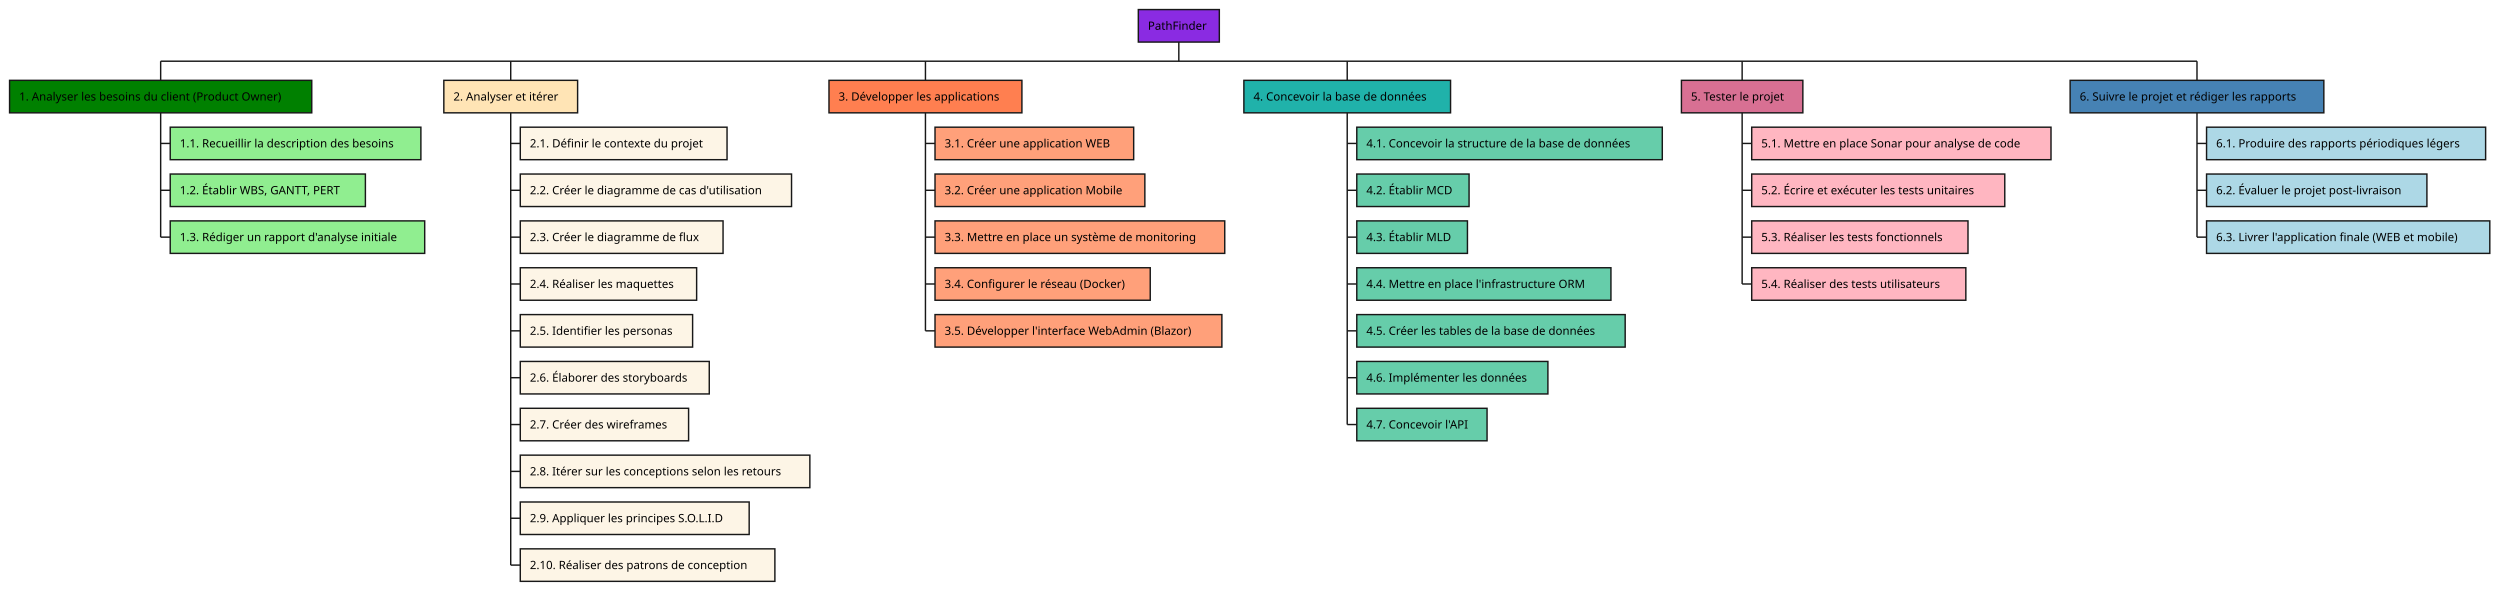
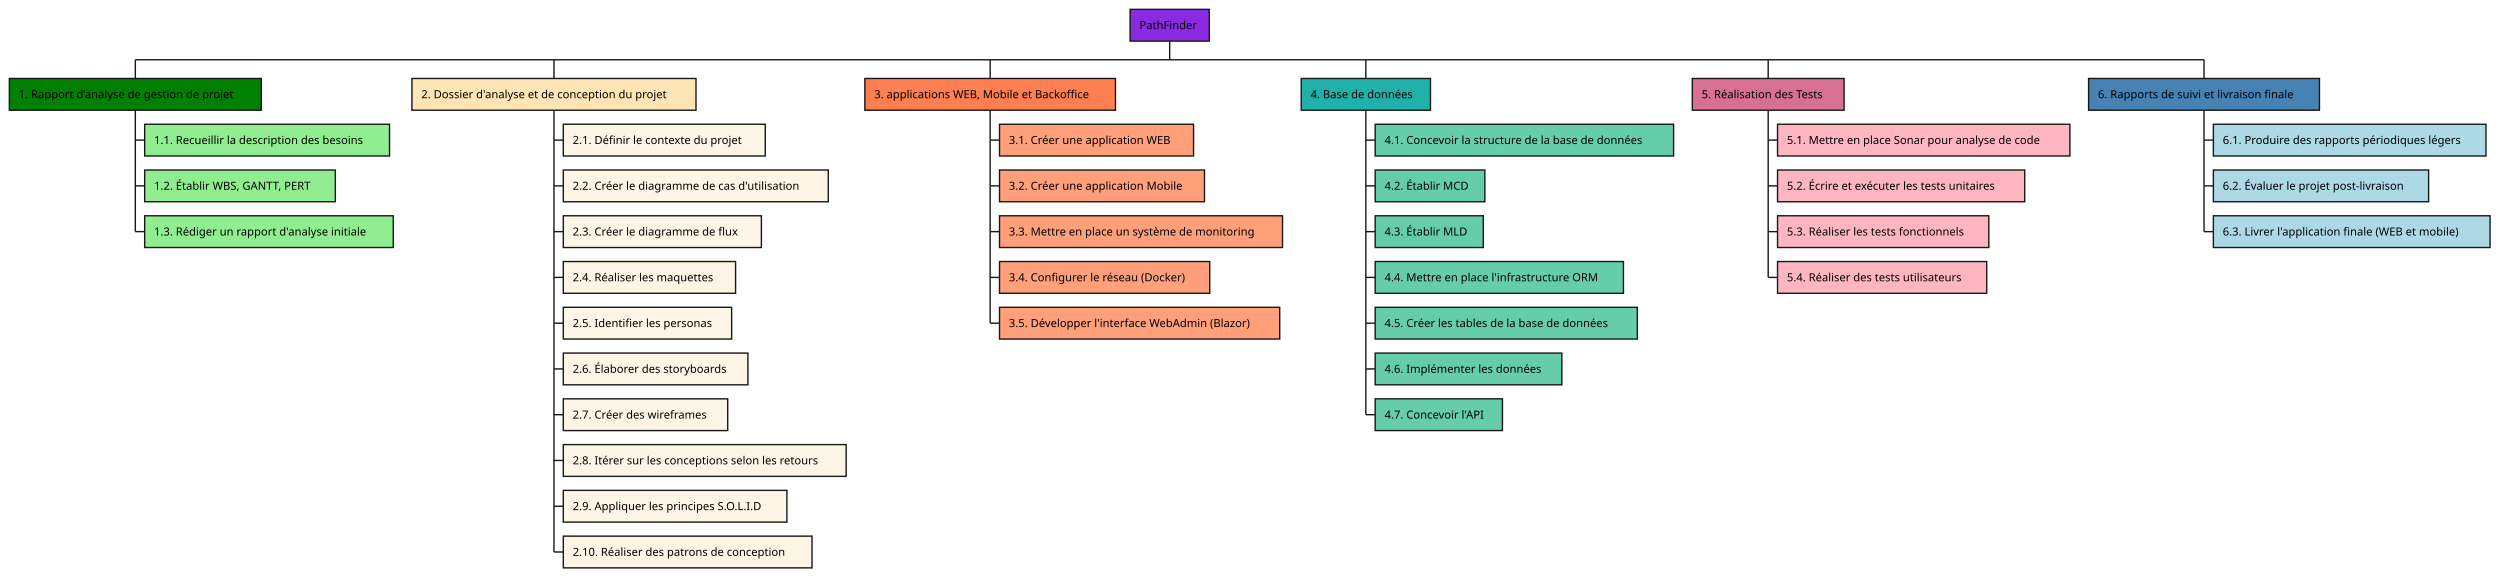
- <svg xmlns="http://www.w3.org/2000/svg" contentStyleType="text/css" height="618px" preserveAspectRatio="none" style="width:2613px;height:618px;background:#FFFFFF;" version="1.1" viewBox="0 0 2613 618" width="2613px" zoomAndPan="magnify">
+ <svg xmlns="http://www.w3.org/2000/svg" contentStyleType="text/css" height="618px" preserveAspectRatio="none" style="width:2675px;height:618px;background:#FFFFFF;" version="1.1" viewBox="0 0 2675 618" width="2675px" zoomAndPan="magnify">
  <defs />
  <g>
-     <line style="stroke:#181818;stroke-width:1.5;" x1="167.92" x2="167.92" y1="63.969" y2="83.969" />
-     <rect fill="#008000" height="33.969" style="stroke:#181818;stroke-width:1.5;" width="315.84" x="10" y="83.969" />
-     <text fill="#000000" font-family="sans-serif" font-size="12" lengthAdjust="spacing" textLength="295.84" x="20" y="105.107">1. Analyser les besoins du client (Product Owner)</text>
-     <line style="stroke:#181818;stroke-width:1.5;" x1="167.92" x2="177.92" y1="149.922" y2="149.922" />
-     <rect fill="#90EE90" height="33.969" style="stroke:#181818;stroke-width:1.5;" width="261.992" x="177.92" y="132.938" />
-     <text fill="#000000" font-family="sans-serif" font-size="12" lengthAdjust="spacing" textLength="241.992" x="187.92" y="154.076">1.1. Recueillir la description des besoins</text>
-     <line style="stroke:#181818;stroke-width:1.5;" x1="167.92" x2="177.92" y1="198.891" y2="198.891" />
-     <rect fill="#90EE90" height="33.969" style="stroke:#181818;stroke-width:1.5;" width="203.99" x="177.92" y="181.906" />
-     <text fill="#000000" font-family="sans-serif" font-size="12" lengthAdjust="spacing" textLength="183.99" x="187.92" y="203.045">1.2. Établir WBS, GANTT, PERT</text>
-     <line style="stroke:#181818;stroke-width:1.5;" x1="167.92" x2="177.92" y1="247.859" y2="247.859" />
-     <rect fill="#90EE90" height="33.969" style="stroke:#181818;stroke-width:1.5;" width="265.971" x="177.92" y="230.875" />
-     <text fill="#000000" font-family="sans-serif" font-size="12" lengthAdjust="spacing" textLength="245.971" x="187.92" y="252.014">1.3. Rédiger un rapport d'analyse initiale</text>
-     <line style="stroke:#181818;stroke-width:1.5;" x1="167.92" x2="167.92" y1="117.938" y2="247.859" />
-     <line style="stroke:#181818;stroke-width:1.5;" x1="533.803" x2="533.803" y1="63.969" y2="83.969" />
-     <rect fill="#FFE4B5" height="33.969" style="stroke:#181818;stroke-width:1.5;" width="139.824" x="463.891" y="83.969" />
-     <text fill="#000000" font-family="sans-serif" font-size="12" lengthAdjust="spacing" textLength="119.824" x="473.891" y="105.107">2. Analyser et itérer</text>
-     <line style="stroke:#181818;stroke-width:1.5;" x1="533.803" x2="543.803" y1="149.922" y2="149.922" />
-     <rect fill="#FDF5E6" height="33.969" style="stroke:#181818;stroke-width:1.5;" width="216.102" x="543.803" y="132.938" />
-     <text fill="#000000" font-family="sans-serif" font-size="12" lengthAdjust="spacing" textLength="196.102" x="553.803" y="154.076">2.1. Définir le contexte du projet</text>
-     <line style="stroke:#181818;stroke-width:1.5;" x1="533.803" x2="543.803" y1="198.891" y2="198.891" />
-     <rect fill="#FDF5E6" height="33.969" style="stroke:#181818;stroke-width:1.5;" width="283.508" x="543.803" y="181.906" />
-     <text fill="#000000" font-family="sans-serif" font-size="12" lengthAdjust="spacing" textLength="263.508" x="553.803" y="203.045">2.2. Créer le diagramme de cas d'utilisation</text>
-     <line style="stroke:#181818;stroke-width:1.5;" x1="533.803" x2="543.803" y1="247.859" y2="247.859" />
-     <rect fill="#FDF5E6" height="33.969" style="stroke:#181818;stroke-width:1.5;" width="211.935" x="543.803" y="230.875" />
-     <text fill="#000000" font-family="sans-serif" font-size="12" lengthAdjust="spacing" textLength="191.935" x="553.803" y="252.014">2.3. Créer le diagramme de flux</text>
-     <line style="stroke:#181818;stroke-width:1.5;" x1="533.803" x2="543.803" y1="296.828" y2="296.828" />
-     <rect fill="#FDF5E6" height="33.969" style="stroke:#181818;stroke-width:1.5;" width="184.315" x="543.803" y="279.844" />
-     <text fill="#000000" font-family="sans-serif" font-size="12" lengthAdjust="spacing" textLength="164.315" x="553.803" y="300.982">2.4. Réaliser les maquettes</text>
-     <line style="stroke:#181818;stroke-width:1.5;" x1="533.803" x2="543.803" y1="345.797" y2="345.797" />
-     <rect fill="#FDF5E6" height="33.969" style="stroke:#181818;stroke-width:1.5;" width="180.107" x="543.803" y="328.812" />
-     <text fill="#000000" font-family="sans-serif" font-size="12" lengthAdjust="spacing" textLength="160.107" x="553.803" y="349.951">2.5. Identifier les personas</text>
-     <line style="stroke:#181818;stroke-width:1.5;" x1="533.803" x2="543.803" y1="394.766" y2="394.766" />
-     <rect fill="#FDF5E6" height="33.969" style="stroke:#181818;stroke-width:1.5;" width="197.522" x="543.803" y="377.781" />
-     <text fill="#000000" font-family="sans-serif" font-size="12" lengthAdjust="spacing" textLength="177.522" x="553.803" y="398.92">2.6. Élaborer des storyboards</text>
-     <line style="stroke:#181818;stroke-width:1.5;" x1="533.803" x2="543.803" y1="443.734" y2="443.734" />
-     <rect fill="#FDF5E6" height="33.969" style="stroke:#181818;stroke-width:1.5;" width="175.906" x="543.803" y="426.75" />
-     <text fill="#000000" font-family="sans-serif" font-size="12" lengthAdjust="spacing" textLength="155.906" x="553.803" y="447.889">2.7. Créer des wireframes</text>
-     <line style="stroke:#181818;stroke-width:1.5;" x1="533.803" x2="543.803" y1="492.703" y2="492.703" />
-     <rect fill="#FDF5E6" height="33.969" style="stroke:#181818;stroke-width:1.5;" width="302.656" x="543.803" y="475.719" />
-     <text fill="#000000" font-family="sans-serif" font-size="12" lengthAdjust="spacing" textLength="282.656" x="553.803" y="496.857">2.8. Itérer sur les conceptions selon les retours</text>
-     <line style="stroke:#181818;stroke-width:1.5;" x1="533.803" x2="543.803" y1="541.672" y2="541.672" />
-     <rect fill="#FDF5E6" height="33.969" style="stroke:#181818;stroke-width:1.5;" width="239.234" x="543.803" y="524.688" />
-     <text fill="#000000" font-family="sans-serif" font-size="12" lengthAdjust="spacing" textLength="219.234" x="553.803" y="545.826">2.9. Appliquer les principes S.O.L.I.D</text>
-     <line style="stroke:#181818;stroke-width:1.5;" x1="533.803" x2="543.803" y1="590.641" y2="590.641" />
-     <rect fill="#FDF5E6" height="33.969" style="stroke:#181818;stroke-width:1.5;" width="266.106" x="543.803" y="573.656" />
-     <text fill="#000000" font-family="sans-serif" font-size="12" lengthAdjust="spacing" textLength="246.106" x="553.803" y="594.795">2.10. Réaliser des patrons de conception</text>
-     <line style="stroke:#181818;stroke-width:1.5;" x1="533.803" x2="533.803" y1="117.938" y2="590.641" />
-     <line style="stroke:#181818;stroke-width:1.5;" x1="967.279" x2="967.279" y1="63.969" y2="83.969" />
-     <rect fill="#FF7F50" height="33.969" style="stroke:#181818;stroke-width:1.5;" width="201.641" x="866.459" y="83.969" />
-     <text fill="#000000" font-family="sans-serif" font-size="12" lengthAdjust="spacing" textLength="181.641" x="876.459" y="105.107">3. Développer les applications</text>
-     <line style="stroke:#181818;stroke-width:1.5;" x1="967.279" x2="977.279" y1="149.922" y2="149.922" />
-     <rect fill="#FFA07A" height="33.969" style="stroke:#181818;stroke-width:1.5;" width="207.635" x="977.279" y="132.938" />
-     <text fill="#000000" font-family="sans-serif" font-size="12" lengthAdjust="spacing" textLength="187.635" x="987.279" y="154.076">3.1. Créer une application WEB</text>
-     <line style="stroke:#181818;stroke-width:1.5;" x1="967.279" x2="977.279" y1="198.891" y2="198.891" />
-     <rect fill="#FFA07A" height="33.969" style="stroke:#181818;stroke-width:1.5;" width="219.318" x="977.279" y="181.906" />
-     <text fill="#000000" font-family="sans-serif" font-size="12" lengthAdjust="spacing" textLength="199.318" x="987.279" y="203.045">3.2. Créer une application Mobile</text>
-     <line style="stroke:#181818;stroke-width:1.5;" x1="967.279" x2="977.279" y1="247.859" y2="247.859" />
-     <rect fill="#FFA07A" height="33.969" style="stroke:#181818;stroke-width:1.5;" width="302.82" x="977.279" y="230.875" />
-     <text fill="#000000" font-family="sans-serif" font-size="12" lengthAdjust="spacing" textLength="282.82" x="987.279" y="252.014">3.3. Mettre en place un système de monitoring</text>
-     <line style="stroke:#181818;stroke-width:1.5;" x1="967.279" x2="977.279" y1="296.828" y2="296.828" />
-     <rect fill="#FFA07A" height="33.969" style="stroke:#181818;stroke-width:1.5;" width="224.949" x="977.279" y="279.844" />
-     <text fill="#000000" font-family="sans-serif" font-size="12" lengthAdjust="spacing" textLength="204.949" x="987.279" y="300.982">3.4. Configurer le réseau (Docker)</text>
-     <line style="stroke:#181818;stroke-width:1.5;" x1="967.279" x2="977.279" y1="345.797" y2="345.797" />
-     <rect fill="#FFA07A" height="33.969" style="stroke:#181818;stroke-width:1.5;" width="299.82" x="977.279" y="328.812" />
-     <text fill="#000000" font-family="sans-serif" font-size="12" lengthAdjust="spacing" textLength="279.82" x="987.279" y="349.951">3.5. Développer l'interface WebAdmin (Blazor)</text>
-     <line style="stroke:#181818;stroke-width:1.5;" x1="967.279" x2="967.279" y1="117.938" y2="345.797" />
-     <line style="stroke:#181818;stroke-width:1.5;" x1="1408.109" x2="1408.109" y1="63.969" y2="83.969" />
-     <rect fill="#20B2AA" height="33.969" style="stroke:#181818;stroke-width:1.5;" width="216.019" x="1300.1" y="83.969" />
-     <text fill="#000000" font-family="sans-serif" font-size="12" lengthAdjust="spacing" textLength="196.019" x="1310.1" y="105.107">4. Concevoir la base de données</text>
-     <line style="stroke:#181818;stroke-width:1.5;" x1="1408.109" x2="1418.109" y1="149.922" y2="149.922" />
-     <rect fill="#66CDAA" height="33.969" style="stroke:#181818;stroke-width:1.5;" width="319.32" x="1418.109" y="132.938" />
-     <text fill="#000000" font-family="sans-serif" font-size="12" lengthAdjust="spacing" textLength="299.32" x="1428.109" y="154.076">4.1. Concevoir la structure de la base de données</text>
-     <line style="stroke:#181818;stroke-width:1.5;" x1="1408.109" x2="1418.109" y1="198.891" y2="198.891" />
-     <rect fill="#66CDAA" height="33.969" style="stroke:#181818;stroke-width:1.5;" width="117.359" x="1418.109" y="181.906" />
-     <text fill="#000000" font-family="sans-serif" font-size="12" lengthAdjust="spacing" textLength="97.359" x="1428.109" y="203.045">4.2. Établir MCD</text>
-     <line style="stroke:#181818;stroke-width:1.5;" x1="1408.109" x2="1418.109" y1="247.859" y2="247.859" />
-     <rect fill="#66CDAA" height="33.969" style="stroke:#181818;stroke-width:1.5;" width="115.666" x="1418.109" y="230.875" />
-     <text fill="#000000" font-family="sans-serif" font-size="12" lengthAdjust="spacing" textLength="95.666" x="1428.109" y="252.014">4.3. Établir MLD</text>
-     <line style="stroke:#181818;stroke-width:1.5;" x1="1408.109" x2="1418.109" y1="296.828" y2="296.828" />
-     <rect fill="#66CDAA" height="33.969" style="stroke:#181818;stroke-width:1.5;" width="265.648" x="1418.109" y="279.844" />
-     <text fill="#000000" font-family="sans-serif" font-size="12" lengthAdjust="spacing" textLength="245.648" x="1428.109" y="300.982">4.4. Mettre en place l'infrastructure ORM</text>
-     <line style="stroke:#181818;stroke-width:1.5;" x1="1408.109" x2="1418.109" y1="345.797" y2="345.797" />
-     <rect fill="#66CDAA" height="33.969" style="stroke:#181818;stroke-width:1.5;" width="280.519" x="1418.109" y="328.812" />
-     <text fill="#000000" font-family="sans-serif" font-size="12" lengthAdjust="spacing" textLength="260.519" x="1428.109" y="349.951">4.5. Créer les tables de la base de données</text>
-     <line style="stroke:#181818;stroke-width:1.5;" x1="1408.109" x2="1418.109" y1="394.766" y2="394.766" />
-     <rect fill="#66CDAA" height="33.969" style="stroke:#181818;stroke-width:1.5;" width="199.76" x="1418.109" y="377.781" />
-     <text fill="#000000" font-family="sans-serif" font-size="12" lengthAdjust="spacing" textLength="179.76" x="1428.109" y="398.92">4.6. Implémenter les données</text>
-     <line style="stroke:#181818;stroke-width:1.5;" x1="1408.109" x2="1418.109" y1="443.734" y2="443.734" />
-     <rect fill="#66CDAA" height="33.969" style="stroke:#181818;stroke-width:1.5;" width="136.162" x="1418.109" y="426.75" />
-     <text fill="#000000" font-family="sans-serif" font-size="12" lengthAdjust="spacing" textLength="116.162" x="1428.109" y="447.889">4.7. Concevoir l'API</text>
-     <line style="stroke:#181818;stroke-width:1.5;" x1="1408.109" x2="1408.109" y1="117.938" y2="443.734" />
-     <line style="stroke:#181818;stroke-width:1.5;" x1="1820.885" x2="1820.885" y1="63.969" y2="83.969" />
-     <rect fill="#D87093" height="33.969" style="stroke:#181818;stroke-width:1.5;" width="126.91" x="1757.43" y="83.969" />
-     <text fill="#000000" font-family="sans-serif" font-size="12" lengthAdjust="spacing" textLength="106.91" x="1767.43" y="105.107">5. Tester le projet</text>
-     <line style="stroke:#181818;stroke-width:1.5;" x1="1820.885" x2="1830.885" y1="149.922" y2="149.922" />
-     <rect fill="#FFB6C1" height="33.969" style="stroke:#181818;stroke-width:1.5;" width="312.822" x="1830.885" y="132.938" />
-     <text fill="#000000" font-family="sans-serif" font-size="12" lengthAdjust="spacing" textLength="292.822" x="1840.885" y="154.076">5.1. Mettre en place Sonar pour analyse de code</text>
-     <line style="stroke:#181818;stroke-width:1.5;" x1="1820.885" x2="1830.885" y1="198.891" y2="198.891" />
-     <rect fill="#FFB6C1" height="33.969" style="stroke:#181818;stroke-width:1.5;" width="264.5" x="1830.885" y="181.906" />
-     <text fill="#000000" font-family="sans-serif" font-size="12" lengthAdjust="spacing" textLength="244.5" x="1840.885" y="203.045">5.2. Écrire et exécuter les tests unitaires</text>
-     <line style="stroke:#181818;stroke-width:1.5;" x1="1820.885" x2="1830.885" y1="247.859" y2="247.859" />
-     <rect fill="#FFB6C1" height="33.969" style="stroke:#181818;stroke-width:1.5;" width="226.062" x="1830.885" y="230.875" />
-     <text fill="#000000" font-family="sans-serif" font-size="12" lengthAdjust="spacing" textLength="206.062" x="1840.885" y="252.014">5.3. Réaliser les tests fonctionnels</text>
-     <line style="stroke:#181818;stroke-width:1.5;" x1="1820.885" x2="1830.885" y1="296.828" y2="296.828" />
-     <rect fill="#FFB6C1" height="33.969" style="stroke:#181818;stroke-width:1.5;" width="223.812" x="1830.885" y="279.844" />
-     <text fill="#000000" font-family="sans-serif" font-size="12" lengthAdjust="spacing" textLength="203.812" x="1840.885" y="300.982">5.4. Réaliser des tests utilisateurs</text>
-     <line style="stroke:#181818;stroke-width:1.5;" x1="1820.885" x2="1820.885" y1="117.938" y2="296.828" />
-     <line style="stroke:#181818;stroke-width:1.5;" x1="2296.291" x2="2296.291" y1="63.969" y2="83.969" />
-     <rect fill="#4682B4" height="33.969" style="stroke:#181818;stroke-width:1.5;" width="265.168" x="2163.707" y="83.969" />
-     <text fill="#000000" font-family="sans-serif" font-size="12" lengthAdjust="spacing" textLength="245.168" x="2173.707" y="105.107">6. Suivre le projet et rédiger les rapports</text>
-     <line style="stroke:#181818;stroke-width:1.5;" x1="2296.291" x2="2306.291" y1="149.922" y2="149.922" />
-     <rect fill="#ADD8E6" height="33.969" style="stroke:#181818;stroke-width:1.5;" width="291.682" x="2306.291" y="132.938" />
-     <text fill="#000000" font-family="sans-serif" font-size="12" lengthAdjust="spacing" textLength="271.682" x="2316.291" y="154.076">6.1. Produire des rapports périodiques légers</text>
-     <line style="stroke:#181818;stroke-width:1.5;" x1="2296.291" x2="2306.291" y1="198.891" y2="198.891" />
-     <rect fill="#ADD8E6" height="33.969" style="stroke:#181818;stroke-width:1.5;" width="230.316" x="2306.291" y="181.906" />
-     <text fill="#000000" font-family="sans-serif" font-size="12" lengthAdjust="spacing" textLength="210.316" x="2316.291" y="203.045">6.2. Évaluer le projet post-livraison</text>
-     <line style="stroke:#181818;stroke-width:1.5;" x1="2296.291" x2="2306.291" y1="247.859" y2="247.859" />
-     <rect fill="#ADD8E6" height="33.969" style="stroke:#181818;stroke-width:1.5;" width="296.047" x="2306.291" y="230.875" />
-     <text fill="#000000" font-family="sans-serif" font-size="12" lengthAdjust="spacing" textLength="276.047" x="2316.291" y="252.014">6.3. Livrer l'application finale (WEB et mobile)</text>
-     <line style="stroke:#181818;stroke-width:1.5;" x1="2296.291" x2="2296.291" y1="117.938" y2="247.859" />
-     <line style="stroke:#181818;stroke-width:1.5;" x1="167.92" x2="2296.291" y1="63.969" y2="63.969" />
-     <rect fill="#8A2BE2" height="33.969" style="stroke:#181818;stroke-width:1.5;" width="84.676" x="1189.768" y="10" />
-     <text fill="#000000" font-family="sans-serif" font-size="12" lengthAdjust="spacing" textLength="64.676" x="1199.768" y="31.139">PathFinder</text>
-     <line style="stroke:#181818;stroke-width:1.5;" x1="1232.105" x2="1232.105" y1="43.969" y2="63.969" />
+     <line style="stroke:#181818;stroke-width:1.5;" x1="144.805" x2="144.805" y1="63.969" y2="83.969" />
+     <rect fill="#008000" height="33.969" style="stroke:#181818;stroke-width:1.5;" width="269.609" x="10" y="83.969" />
+     <text fill="#000000" font-family="sans-serif" font-size="12" lengthAdjust="spacing" textLength="249.609" x="20" y="105.107">1. Rapport d’analyse de gestion de projet</text>
+     <line style="stroke:#181818;stroke-width:1.5;" x1="144.805" x2="154.805" y1="149.922" y2="149.922" />
+     <rect fill="#90EE90" height="33.969" style="stroke:#181818;stroke-width:1.5;" width="261.992" x="154.805" y="132.938" />
+     <text fill="#000000" font-family="sans-serif" font-size="12" lengthAdjust="spacing" textLength="241.992" x="164.805" y="154.076">1.1. Recueillir la description des besoins</text>
+     <line style="stroke:#181818;stroke-width:1.5;" x1="144.805" x2="154.805" y1="198.891" y2="198.891" />
+     <rect fill="#90EE90" height="33.969" style="stroke:#181818;stroke-width:1.5;" width="203.99" x="154.805" y="181.906" />
+     <text fill="#000000" font-family="sans-serif" font-size="12" lengthAdjust="spacing" textLength="183.99" x="164.805" y="203.045">1.2. Établir WBS, GANTT, PERT</text>
+     <line style="stroke:#181818;stroke-width:1.5;" x1="144.805" x2="154.805" y1="247.859" y2="247.859" />
+     <rect fill="#90EE90" height="33.969" style="stroke:#181818;stroke-width:1.5;" width="265.971" x="154.805" y="230.875" />
+     <text fill="#000000" font-family="sans-serif" font-size="12" lengthAdjust="spacing" textLength="245.971" x="164.805" y="252.014">1.3. Rédiger un rapport d'analyse initiale</text>
+     <line style="stroke:#181818;stroke-width:1.5;" x1="144.805" x2="144.805" y1="117.938" y2="247.859" />
+     <line style="stroke:#181818;stroke-width:1.5;" x1="592.745" x2="592.745" y1="63.969" y2="83.969" />
+     <rect fill="#FFE4B5" height="33.969" style="stroke:#181818;stroke-width:1.5;" width="303.94" x="440.775" y="83.969" />
+     <text fill="#000000" font-family="sans-serif" font-size="12" lengthAdjust="spacing" textLength="283.94" x="450.775" y="105.107">2. Dossier d'analyse et de conception du projet</text>
+     <line style="stroke:#181818;stroke-width:1.5;" x1="592.745" x2="602.745" y1="149.922" y2="149.922" />
+     <rect fill="#FDF5E6" height="33.969" style="stroke:#181818;stroke-width:1.5;" width="216.102" x="602.745" y="132.938" />
+     <text fill="#000000" font-family="sans-serif" font-size="12" lengthAdjust="spacing" textLength="196.102" x="612.745" y="154.076">2.1. Définir le contexte du projet</text>
+     <line style="stroke:#181818;stroke-width:1.5;" x1="592.745" x2="602.745" y1="198.891" y2="198.891" />
+     <rect fill="#FDF5E6" height="33.969" style="stroke:#181818;stroke-width:1.5;" width="283.508" x="602.745" y="181.906" />
+     <text fill="#000000" font-family="sans-serif" font-size="12" lengthAdjust="spacing" textLength="263.508" x="612.745" y="203.045">2.2. Créer le diagramme de cas d'utilisation</text>
+     <line style="stroke:#181818;stroke-width:1.5;" x1="592.745" x2="602.745" y1="247.859" y2="247.859" />
+     <rect fill="#FDF5E6" height="33.969" style="stroke:#181818;stroke-width:1.5;" width="211.935" x="602.745" y="230.875" />
+     <text fill="#000000" font-family="sans-serif" font-size="12" lengthAdjust="spacing" textLength="191.935" x="612.745" y="252.014">2.3. Créer le diagramme de flux</text>
+     <line style="stroke:#181818;stroke-width:1.5;" x1="592.745" x2="602.745" y1="296.828" y2="296.828" />
+     <rect fill="#FDF5E6" height="33.969" style="stroke:#181818;stroke-width:1.5;" width="184.315" x="602.745" y="279.844" />
+     <text fill="#000000" font-family="sans-serif" font-size="12" lengthAdjust="spacing" textLength="164.315" x="612.745" y="300.982">2.4. Réaliser les maquettes</text>
+     <line style="stroke:#181818;stroke-width:1.5;" x1="592.745" x2="602.745" y1="345.797" y2="345.797" />
+     <rect fill="#FDF5E6" height="33.969" style="stroke:#181818;stroke-width:1.5;" width="180.107" x="602.745" y="328.812" />
+     <text fill="#000000" font-family="sans-serif" font-size="12" lengthAdjust="spacing" textLength="160.107" x="612.745" y="349.951">2.5. Identifier les personas</text>
+     <line style="stroke:#181818;stroke-width:1.5;" x1="592.745" x2="602.745" y1="394.766" y2="394.766" />
+     <rect fill="#FDF5E6" height="33.969" style="stroke:#181818;stroke-width:1.5;" width="197.522" x="602.745" y="377.781" />
+     <text fill="#000000" font-family="sans-serif" font-size="12" lengthAdjust="spacing" textLength="177.522" x="612.745" y="398.92">2.6. Élaborer des storyboards</text>
+     <line style="stroke:#181818;stroke-width:1.5;" x1="592.745" x2="602.745" y1="443.734" y2="443.734" />
+     <rect fill="#FDF5E6" height="33.969" style="stroke:#181818;stroke-width:1.5;" width="175.906" x="602.745" y="426.75" />
+     <text fill="#000000" font-family="sans-serif" font-size="12" lengthAdjust="spacing" textLength="155.906" x="612.745" y="447.889">2.7. Créer des wireframes</text>
+     <line style="stroke:#181818;stroke-width:1.5;" x1="592.745" x2="602.745" y1="492.703" y2="492.703" />
+     <rect fill="#FDF5E6" height="33.969" style="stroke:#181818;stroke-width:1.5;" width="302.656" x="602.745" y="475.719" />
+     <text fill="#000000" font-family="sans-serif" font-size="12" lengthAdjust="spacing" textLength="282.656" x="612.745" y="496.857">2.8. Itérer sur les conceptions selon les retours</text>
+     <line style="stroke:#181818;stroke-width:1.5;" x1="592.745" x2="602.745" y1="541.672" y2="541.672" />
+     <rect fill="#FDF5E6" height="33.969" style="stroke:#181818;stroke-width:1.5;" width="239.234" x="602.745" y="524.688" />
+     <text fill="#000000" font-family="sans-serif" font-size="12" lengthAdjust="spacing" textLength="219.234" x="612.745" y="545.826">2.9. Appliquer les principes S.O.L.I.D</text>
+     <line style="stroke:#181818;stroke-width:1.5;" x1="592.745" x2="602.745" y1="590.641" y2="590.641" />
+     <rect fill="#FDF5E6" height="33.969" style="stroke:#181818;stroke-width:1.5;" width="266.106" x="602.745" y="573.656" />
+     <text fill="#000000" font-family="sans-serif" font-size="12" lengthAdjust="spacing" textLength="246.106" x="612.745" y="594.795">2.10. Réaliser des patrons de conception</text>
+     <line style="stroke:#181818;stroke-width:1.5;" x1="592.745" x2="592.745" y1="117.938" y2="590.641" />
+     <line style="stroke:#181818;stroke-width:1.5;" x1="1059.477" x2="1059.477" y1="63.969" y2="83.969" />
+     <rect fill="#FF7F50" height="33.969" style="stroke:#181818;stroke-width:1.5;" width="268.15" x="925.401" y="83.969" />
+     <text fill="#000000" font-family="sans-serif" font-size="12" lengthAdjust="spacing" textLength="248.15" x="935.401" y="105.107">3. applications WEB, Mobile et Backoffice</text>
+     <line style="stroke:#181818;stroke-width:1.5;" x1="1059.477" x2="1069.477" y1="149.922" y2="149.922" />
+     <rect fill="#FFA07A" height="33.969" style="stroke:#181818;stroke-width:1.5;" width="207.635" x="1069.477" y="132.938" />
+     <text fill="#000000" font-family="sans-serif" font-size="12" lengthAdjust="spacing" textLength="187.635" x="1079.477" y="154.076">3.1. Créer une application WEB</text>
+     <line style="stroke:#181818;stroke-width:1.5;" x1="1059.477" x2="1069.477" y1="198.891" y2="198.891" />
+     <rect fill="#FFA07A" height="33.969" style="stroke:#181818;stroke-width:1.5;" width="219.318" x="1069.477" y="181.906" />
+     <text fill="#000000" font-family="sans-serif" font-size="12" lengthAdjust="spacing" textLength="199.318" x="1079.477" y="203.045">3.2. Créer une application Mobile</text>
+     <line style="stroke:#181818;stroke-width:1.5;" x1="1059.477" x2="1069.477" y1="247.859" y2="247.859" />
+     <rect fill="#FFA07A" height="33.969" style="stroke:#181818;stroke-width:1.5;" width="302.82" x="1069.477" y="230.875" />
+     <text fill="#000000" font-family="sans-serif" font-size="12" lengthAdjust="spacing" textLength="282.82" x="1079.477" y="252.014">3.3. Mettre en place un système de monitoring</text>
+     <line style="stroke:#181818;stroke-width:1.5;" x1="1059.477" x2="1069.477" y1="296.828" y2="296.828" />
+     <rect fill="#FFA07A" height="33.969" style="stroke:#181818;stroke-width:1.5;" width="224.949" x="1069.477" y="279.844" />
+     <text fill="#000000" font-family="sans-serif" font-size="12" lengthAdjust="spacing" textLength="204.949" x="1079.477" y="300.982">3.4. Configurer le réseau (Docker)</text>
+     <line style="stroke:#181818;stroke-width:1.5;" x1="1059.477" x2="1069.477" y1="345.797" y2="345.797" />
+     <rect fill="#FFA07A" height="33.969" style="stroke:#181818;stroke-width:1.5;" width="299.82" x="1069.477" y="328.812" />
+     <text fill="#000000" font-family="sans-serif" font-size="12" lengthAdjust="spacing" textLength="279.82" x="1079.477" y="349.951">3.5. Développer l'interface WebAdmin (Blazor)</text>
+     <line style="stroke:#181818;stroke-width:1.5;" x1="1059.477" x2="1059.477" y1="117.938" y2="345.797" />
+     <line style="stroke:#181818;stroke-width:1.5;" x1="1461.447" x2="1461.447" y1="63.969" y2="83.969" />
+     <rect fill="#20B2AA" height="33.969" style="stroke:#181818;stroke-width:1.5;" width="138.301" x="1392.297" y="83.969" />
+     <text fill="#000000" font-family="sans-serif" font-size="12" lengthAdjust="spacing" textLength="118.301" x="1402.297" y="105.107">4. Base de données</text>
+     <line style="stroke:#181818;stroke-width:1.5;" x1="1461.447" x2="1471.447" y1="149.922" y2="149.922" />
+     <rect fill="#66CDAA" height="33.969" style="stroke:#181818;stroke-width:1.5;" width="319.32" x="1471.447" y="132.938" />
+     <text fill="#000000" font-family="sans-serif" font-size="12" lengthAdjust="spacing" textLength="299.32" x="1481.447" y="154.076">4.1. Concevoir la structure de la base de données</text>
+     <line style="stroke:#181818;stroke-width:1.5;" x1="1461.447" x2="1471.447" y1="198.891" y2="198.891" />
+     <rect fill="#66CDAA" height="33.969" style="stroke:#181818;stroke-width:1.5;" width="117.359" x="1471.447" y="181.906" />
+     <text fill="#000000" font-family="sans-serif" font-size="12" lengthAdjust="spacing" textLength="97.359" x="1481.447" y="203.045">4.2. Établir MCD</text>
+     <line style="stroke:#181818;stroke-width:1.5;" x1="1461.447" x2="1471.447" y1="247.859" y2="247.859" />
+     <rect fill="#66CDAA" height="33.969" style="stroke:#181818;stroke-width:1.5;" width="115.666" x="1471.447" y="230.875" />
+     <text fill="#000000" font-family="sans-serif" font-size="12" lengthAdjust="spacing" textLength="95.666" x="1481.447" y="252.014">4.3. Établir MLD</text>
+     <line style="stroke:#181818;stroke-width:1.5;" x1="1461.447" x2="1471.447" y1="296.828" y2="296.828" />
+     <rect fill="#66CDAA" height="33.969" style="stroke:#181818;stroke-width:1.5;" width="265.648" x="1471.447" y="279.844" />
+     <text fill="#000000" font-family="sans-serif" font-size="12" lengthAdjust="spacing" textLength="245.648" x="1481.447" y="300.982">4.4. Mettre en place l'infrastructure ORM</text>
+     <line style="stroke:#181818;stroke-width:1.5;" x1="1461.447" x2="1471.447" y1="345.797" y2="345.797" />
+     <rect fill="#66CDAA" height="33.969" style="stroke:#181818;stroke-width:1.5;" width="280.519" x="1471.447" y="328.812" />
+     <text fill="#000000" font-family="sans-serif" font-size="12" lengthAdjust="spacing" textLength="260.519" x="1481.447" y="349.951">4.5. Créer les tables de la base de données</text>
+     <line style="stroke:#181818;stroke-width:1.5;" x1="1461.447" x2="1471.447" y1="394.766" y2="394.766" />
+     <rect fill="#66CDAA" height="33.969" style="stroke:#181818;stroke-width:1.5;" width="199.76" x="1471.447" y="377.781" />
+     <text fill="#000000" font-family="sans-serif" font-size="12" lengthAdjust="spacing" textLength="179.76" x="1481.447" y="398.92">4.6. Implémenter les données</text>
+     <line style="stroke:#181818;stroke-width:1.5;" x1="1461.447" x2="1471.447" y1="443.734" y2="443.734" />
+     <rect fill="#66CDAA" height="33.969" style="stroke:#181818;stroke-width:1.5;" width="136.162" x="1471.447" y="426.75" />
+     <text fill="#000000" font-family="sans-serif" font-size="12" lengthAdjust="spacing" textLength="116.162" x="1481.447" y="447.889">4.7. Concevoir l'API</text>
+     <line style="stroke:#181818;stroke-width:1.5;" x1="1461.447" x2="1461.447" y1="117.938" y2="443.734" />
+     <line style="stroke:#181818;stroke-width:1.5;" x1="1891.968" x2="1891.968" y1="63.969" y2="83.969" />
+     <rect fill="#D87093" height="33.969" style="stroke:#181818;stroke-width:1.5;" width="162.4" x="1810.768" y="83.969" />
+     <text fill="#000000" font-family="sans-serif" font-size="12" lengthAdjust="spacing" textLength="142.4" x="1820.768" y="105.107">5. Réalisation des Tests</text>
+     <line style="stroke:#181818;stroke-width:1.5;" x1="1891.968" x2="1901.968" y1="149.922" y2="149.922" />
+     <rect fill="#FFB6C1" height="33.969" style="stroke:#181818;stroke-width:1.5;" width="312.822" x="1901.968" y="132.938" />
+     <text fill="#000000" font-family="sans-serif" font-size="12" lengthAdjust="spacing" textLength="292.822" x="1911.968" y="154.076">5.1. Mettre en place Sonar pour analyse de code</text>
+     <line style="stroke:#181818;stroke-width:1.5;" x1="1891.968" x2="1901.968" y1="198.891" y2="198.891" />
+     <rect fill="#FFB6C1" height="33.969" style="stroke:#181818;stroke-width:1.5;" width="264.5" x="1901.968" y="181.906" />
+     <text fill="#000000" font-family="sans-serif" font-size="12" lengthAdjust="spacing" textLength="244.5" x="1911.968" y="203.045">5.2. Écrire et exécuter les tests unitaires</text>
+     <line style="stroke:#181818;stroke-width:1.5;" x1="1891.968" x2="1901.968" y1="247.859" y2="247.859" />
+     <rect fill="#FFB6C1" height="33.969" style="stroke:#181818;stroke-width:1.5;" width="226.062" x="1901.968" y="230.875" />
+     <text fill="#000000" font-family="sans-serif" font-size="12" lengthAdjust="spacing" textLength="206.062" x="1911.968" y="252.014">5.3. Réaliser les tests fonctionnels</text>
+     <line style="stroke:#181818;stroke-width:1.5;" x1="1891.968" x2="1901.968" y1="296.828" y2="296.828" />
+     <rect fill="#FFB6C1" height="33.969" style="stroke:#181818;stroke-width:1.5;" width="223.812" x="1901.968" y="279.844" />
+     <text fill="#000000" font-family="sans-serif" font-size="12" lengthAdjust="spacing" textLength="203.812" x="1911.968" y="300.982">5.4. Réaliser des tests utilisateurs</text>
+     <line style="stroke:#181818;stroke-width:1.5;" x1="1891.968" x2="1891.968" y1="117.938" y2="296.828" />
+     <line style="stroke:#181818;stroke-width:1.5;" x1="2358.307" x2="2358.307" y1="63.969" y2="83.969" />
+     <rect fill="#4682B4" height="33.969" style="stroke:#181818;stroke-width:1.5;" width="247.033" x="2234.79" y="83.969" />
+     <text fill="#000000" font-family="sans-serif" font-size="12" lengthAdjust="spacing" textLength="227.033" x="2244.79" y="105.107">6. Rapports de suivi et livraison finale</text>
+     <line style="stroke:#181818;stroke-width:1.5;" x1="2358.307" x2="2368.307" y1="149.922" y2="149.922" />
+     <rect fill="#ADD8E6" height="33.969" style="stroke:#181818;stroke-width:1.5;" width="291.682" x="2368.307" y="132.938" />
+     <text fill="#000000" font-family="sans-serif" font-size="12" lengthAdjust="spacing" textLength="271.682" x="2378.307" y="154.076">6.1. Produire des rapports périodiques légers</text>
+     <line style="stroke:#181818;stroke-width:1.5;" x1="2358.307" x2="2368.307" y1="198.891" y2="198.891" />
+     <rect fill="#ADD8E6" height="33.969" style="stroke:#181818;stroke-width:1.5;" width="230.316" x="2368.307" y="181.906" />
+     <text fill="#000000" font-family="sans-serif" font-size="12" lengthAdjust="spacing" textLength="210.316" x="2378.307" y="203.045">6.2. Évaluer le projet post-livraison</text>
+     <line style="stroke:#181818;stroke-width:1.5;" x1="2358.307" x2="2368.307" y1="247.859" y2="247.859" />
+     <rect fill="#ADD8E6" height="33.969" style="stroke:#181818;stroke-width:1.5;" width="296.047" x="2368.307" y="230.875" />
+     <text fill="#000000" font-family="sans-serif" font-size="12" lengthAdjust="spacing" textLength="276.047" x="2378.307" y="252.014">6.3. Livrer l'application finale (WEB et mobile)</text>
+     <line style="stroke:#181818;stroke-width:1.5;" x1="2358.307" x2="2358.307" y1="117.938" y2="247.859" />
+     <line style="stroke:#181818;stroke-width:1.5;" x1="144.805" x2="2358.307" y1="63.969" y2="63.969" />
+     <rect fill="#8A2BE2" height="33.969" style="stroke:#181818;stroke-width:1.5;" width="84.676" x="1209.218" y="10" />
+     <text fill="#000000" font-family="sans-serif" font-size="12" lengthAdjust="spacing" textLength="64.676" x="1219.218" y="31.139">PathFinder</text>
+     <line style="stroke:#181818;stroke-width:1.5;" x1="1251.556" x2="1251.556" y1="43.969" y2="63.969" />
  </g>
</svg>
